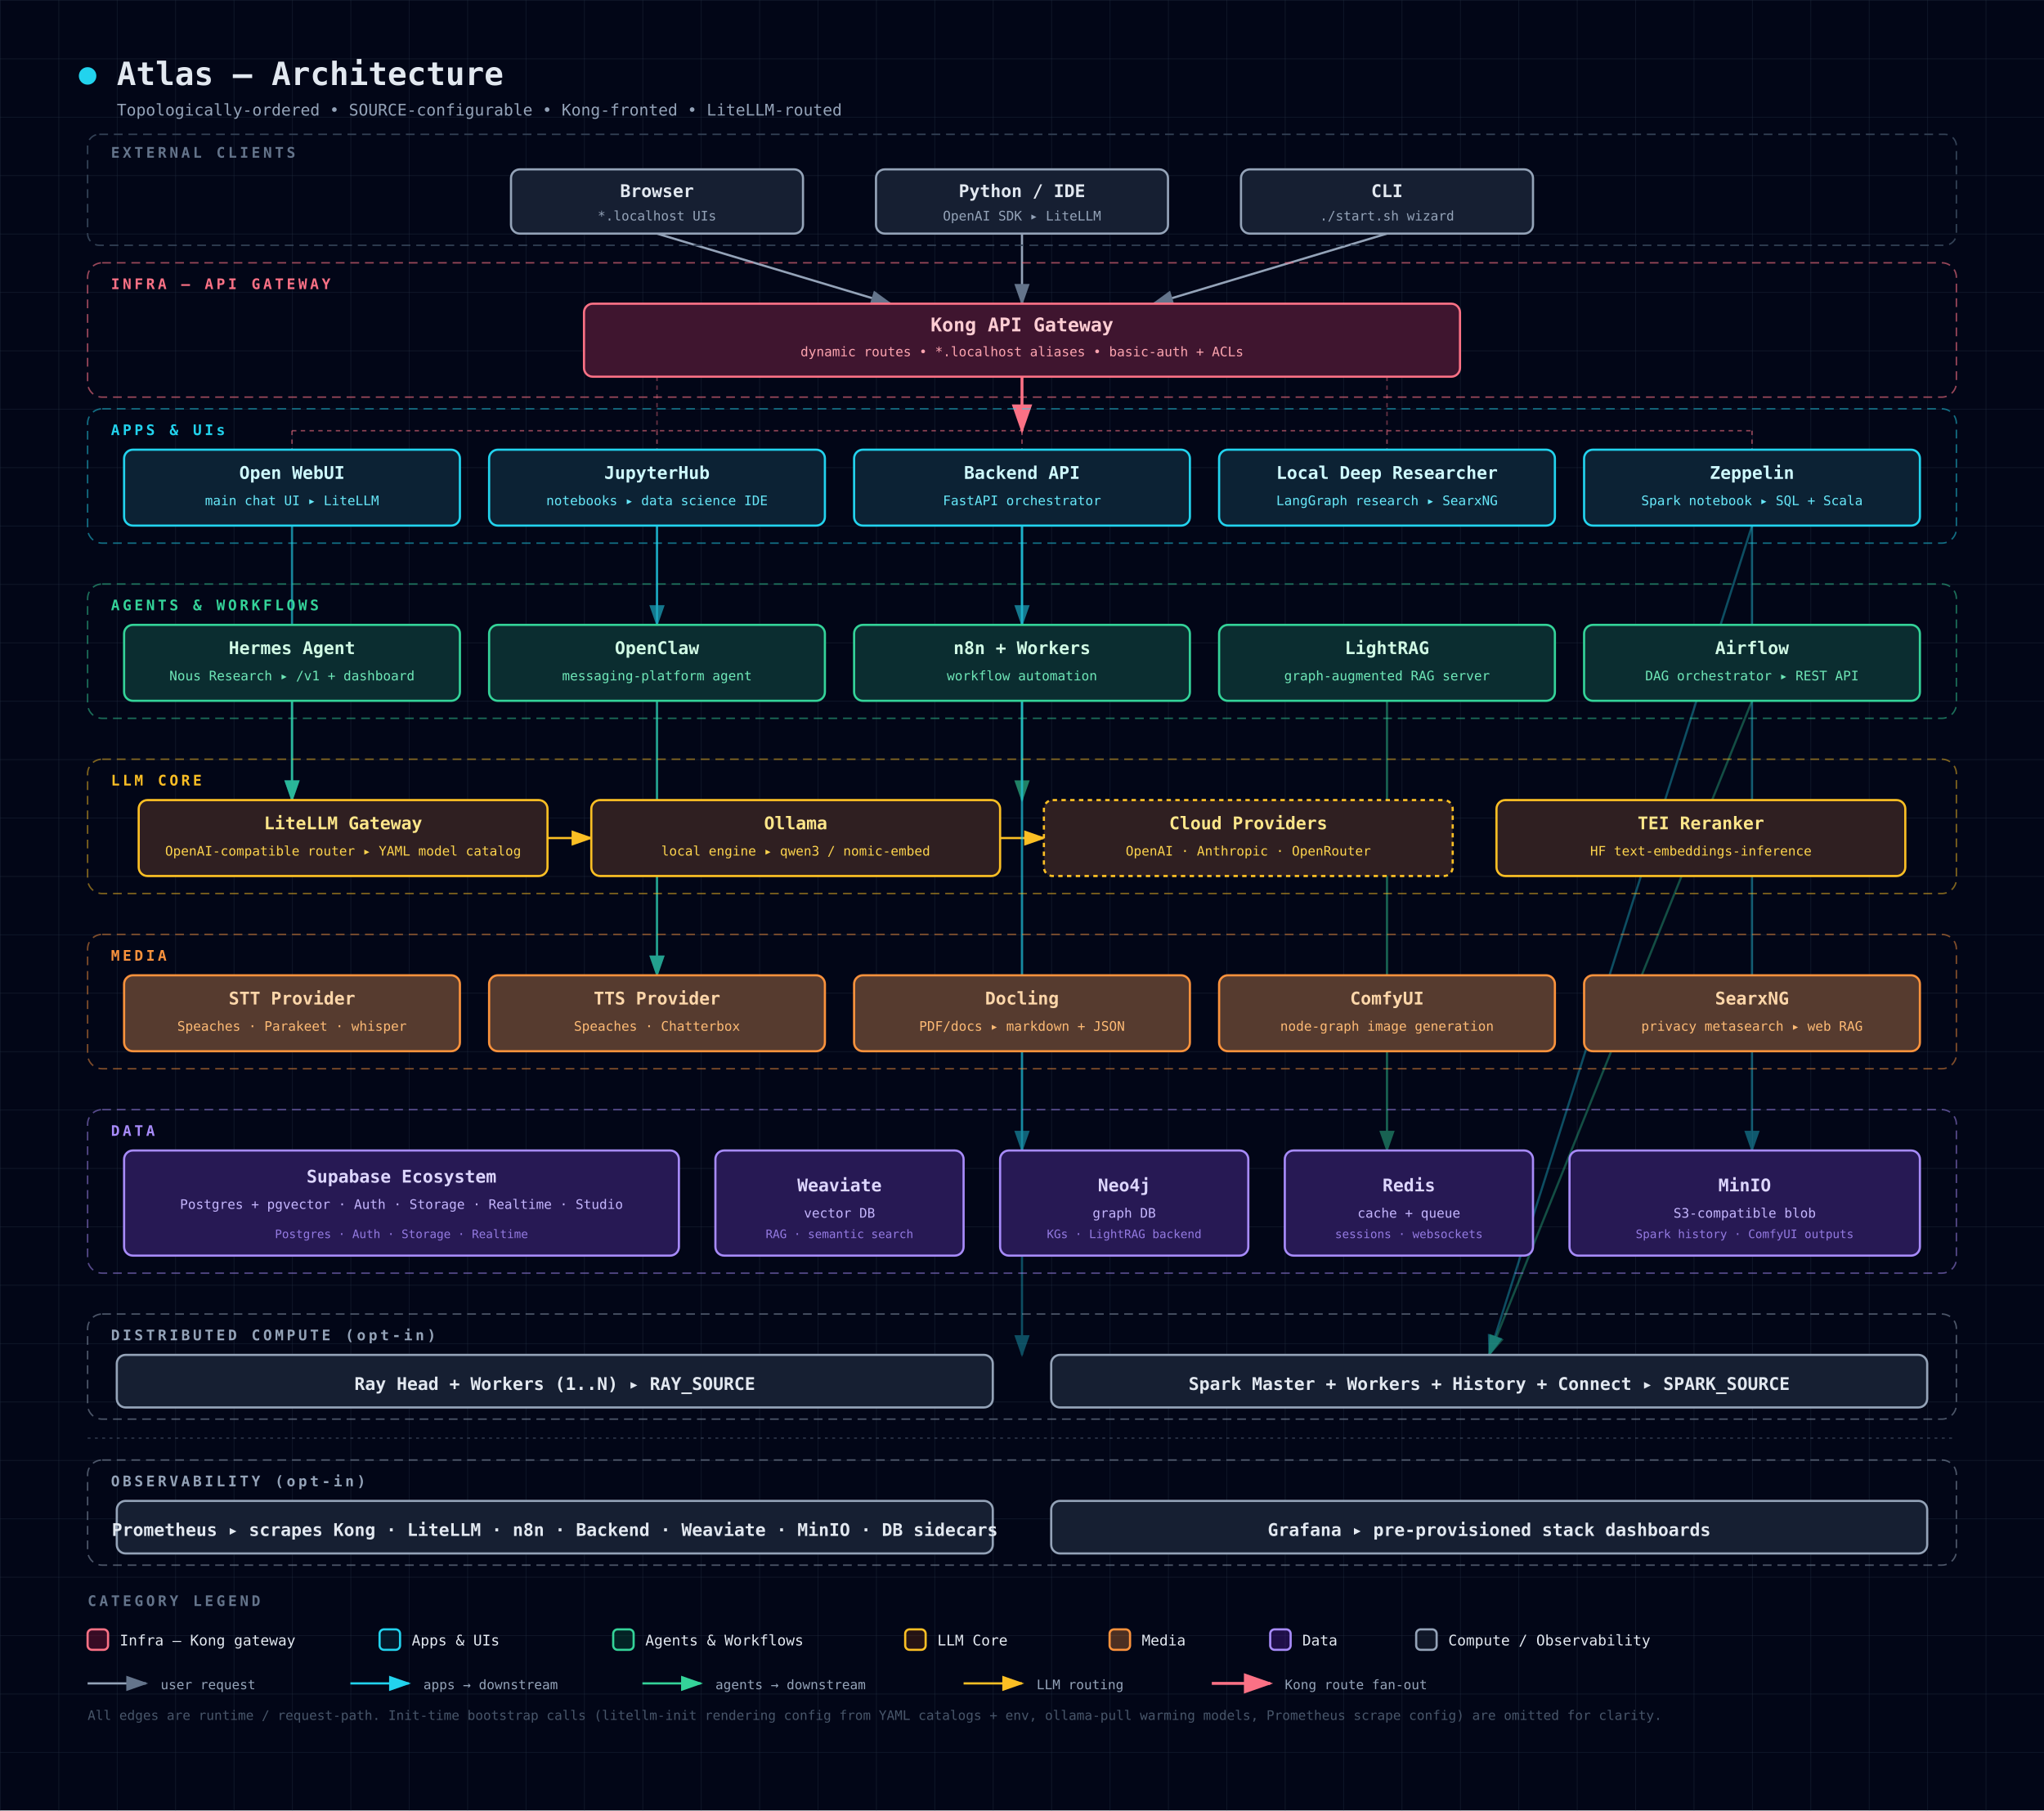
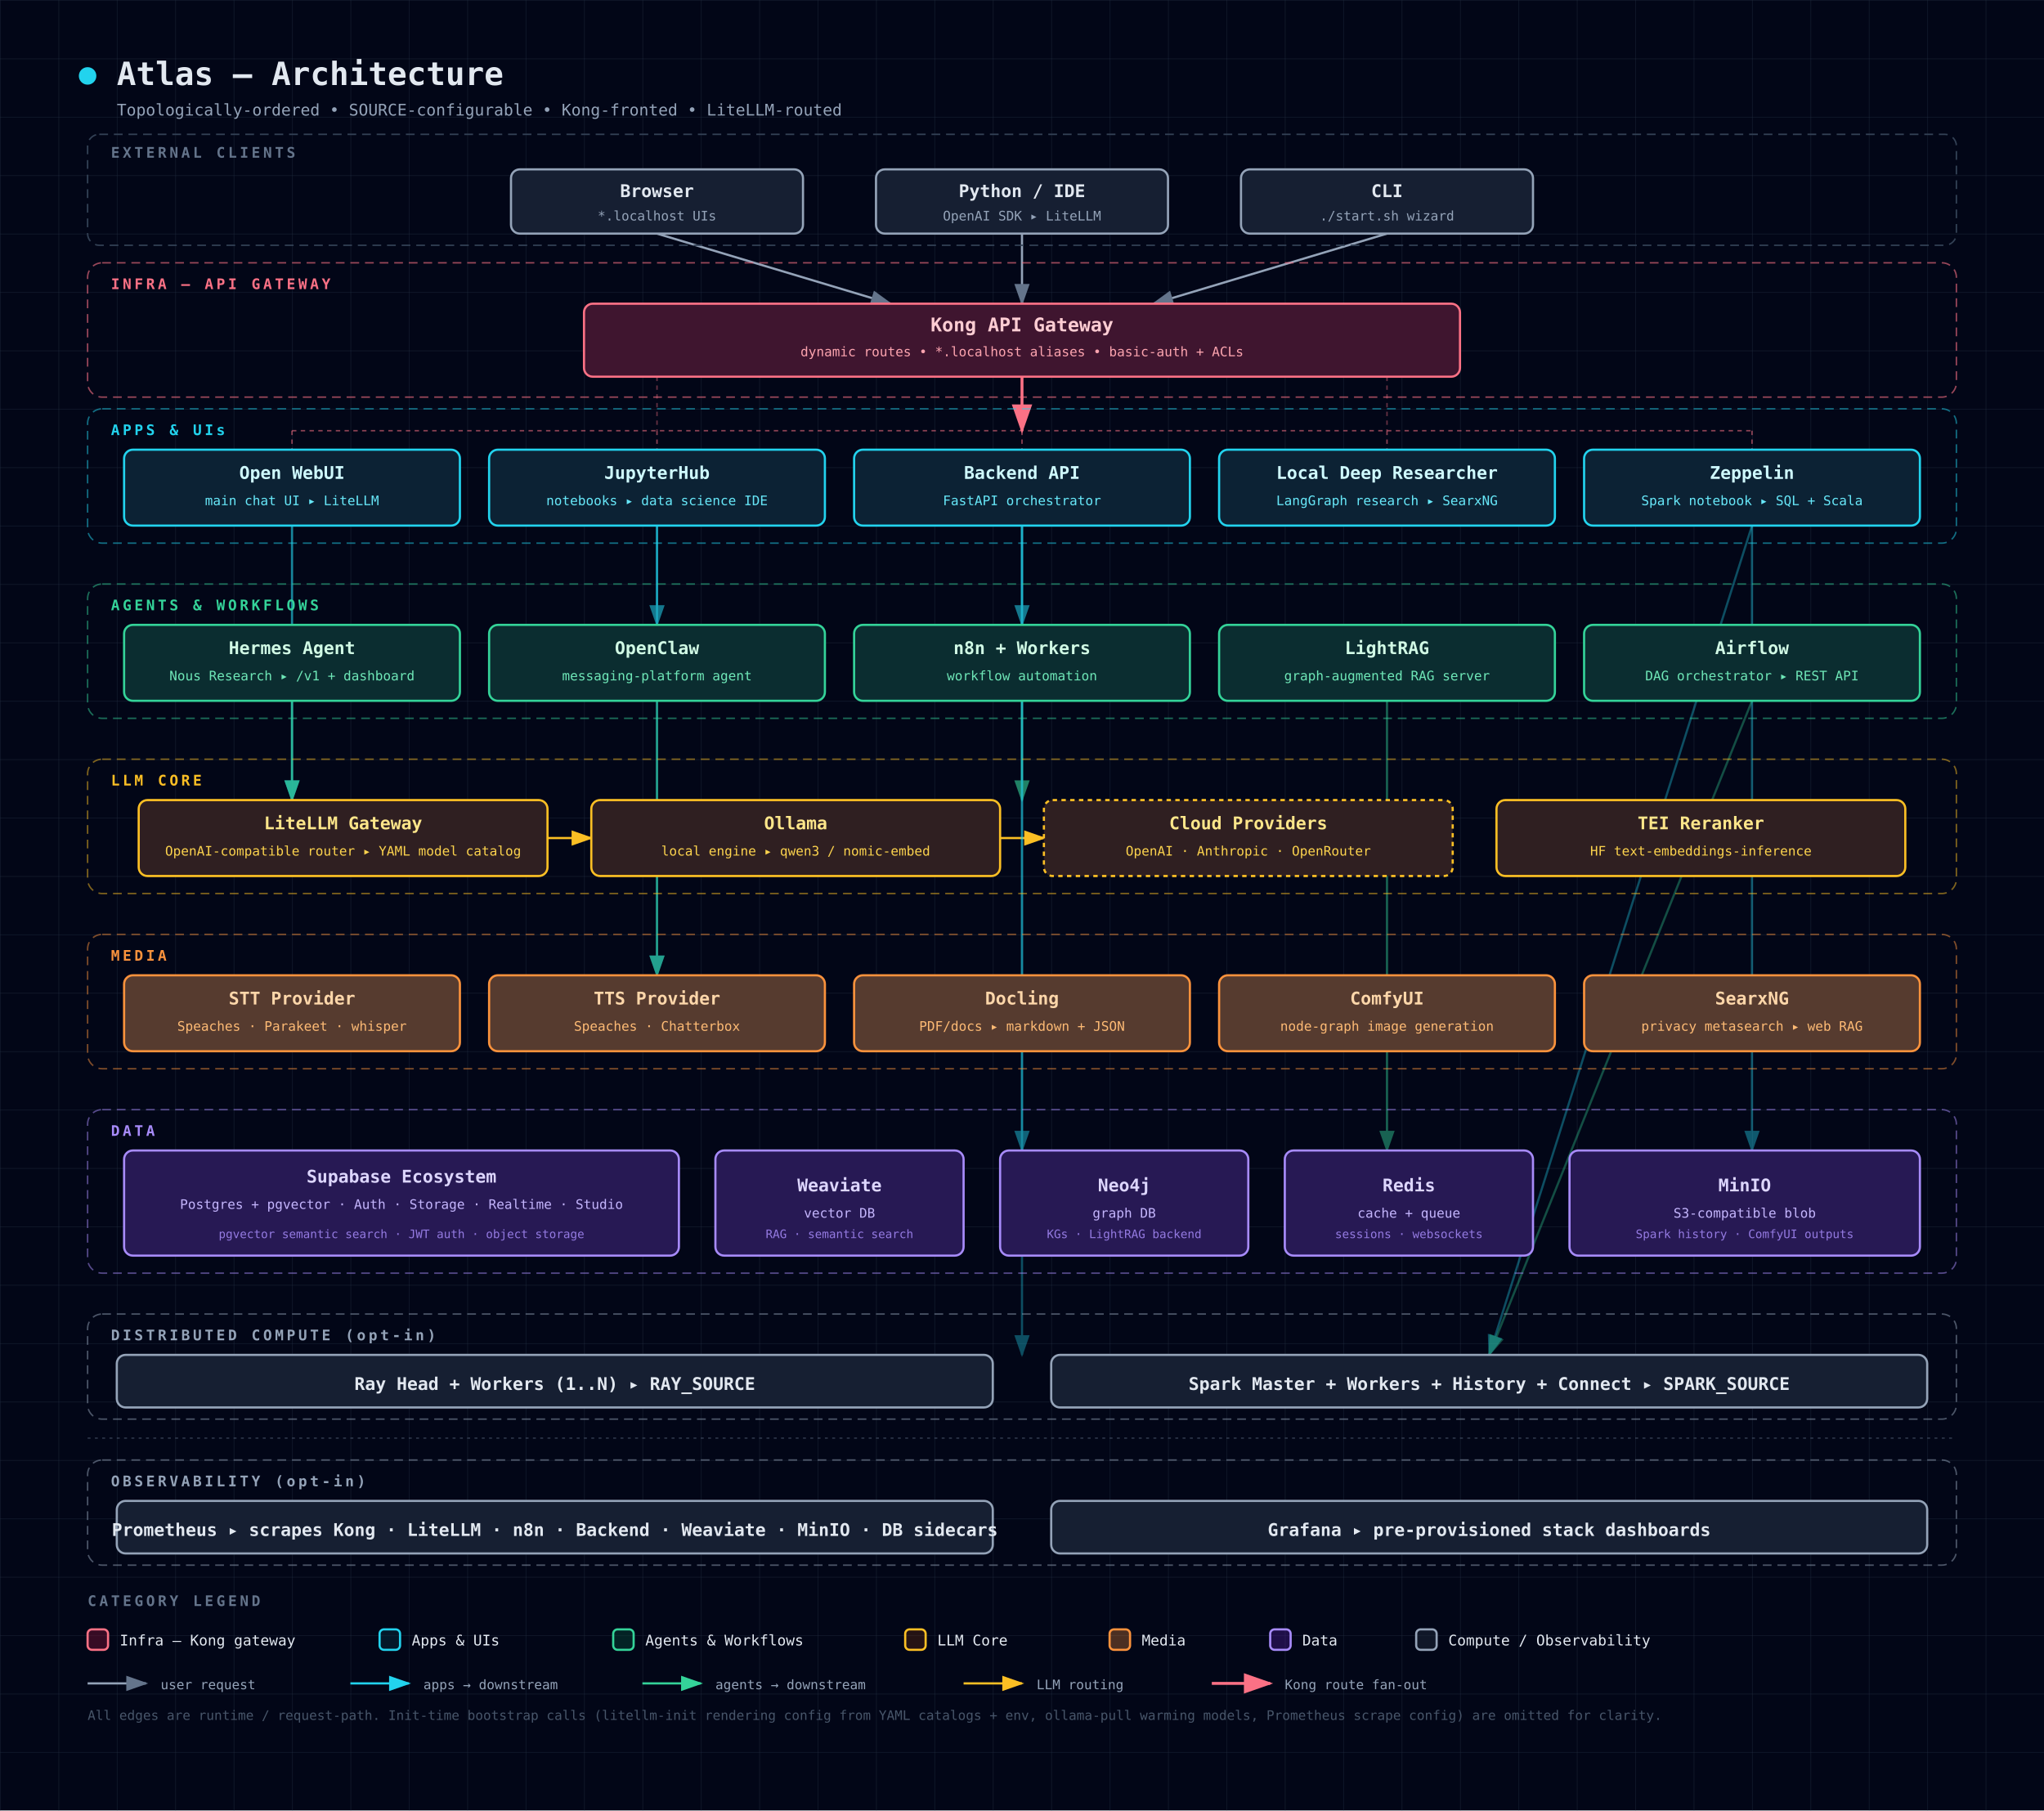
<svg xmlns="http://www.w3.org/2000/svg" viewBox="0 0 1400 1240" preserveAspectRatio="xMidYMid meet" font-family="'JetBrains Mono', 'Fira Code', Menlo, Consolas, monospace">
  <defs>
    <pattern id="grid" width="40" height="40" patternUnits="userSpaceOnUse">
      <path d="M 40 0 L 0 0 0 40" fill="none" stroke="#1e293b" stroke-width="0.5" />
    </pattern>
    <marker id="arrow" markerWidth="10" markerHeight="7" refX="9" refY="3.5" orient="auto">
      <polygon points="0 0, 10 3.5, 0 7" fill="#64748b" />
    </marker>
    <marker id="arrow-cyan" markerWidth="10" markerHeight="7" refX="9" refY="3.5" orient="auto">
      <polygon points="0 0, 10 3.5, 0 7" fill="#22d3ee" />
    </marker>
    <marker id="arrow-emerald" markerWidth="10" markerHeight="7" refX="9" refY="3.5" orient="auto">
      <polygon points="0 0, 10 3.5, 0 7" fill="#34d399" />
    </marker>
    <marker id="arrow-amber" markerWidth="10" markerHeight="7" refX="9" refY="3.5" orient="auto">
      <polygon points="0 0, 10 3.5, 0 7" fill="#fbbf24" />
    </marker>
    <marker id="arrow-rose" markerWidth="10" markerHeight="7" refX="9" refY="3.5" orient="auto">
      <polygon points="0 0, 10 3.5, 0 7" fill="#fb7185" />
    </marker>
    <marker id="arrow-slate" markerWidth="10" markerHeight="7" refX="9" refY="3.5" orient="auto">
      <polygon points="0 0, 10 3.5, 0 7" fill="#94a3b8" />
    </marker>
  </defs>
  <rect width="1400" height="1240" fill="#020617" />
  <rect width="1400" height="1240" fill="url(#grid)" />
  <g transform="translate(60, 30)">
    <circle cx="0" cy="22" r="6" fill="#22d3ee">
      <animate attributeName="opacity" values="0.4;1;0.4" dur="2s" repeatCount="indefinite" />
    </circle>
    <text x="20" y="22" fill="#e2e8f0" font-size="22" font-weight="700" dominant-baseline="middle">Atlas — Architecture</text>
    <text x="20" y="46" fill="#94a3b8" font-size="11" dominant-baseline="middle">Topologically-ordered • SOURCE-configurable • Kong-fronted • LiteLLM-routed</text>
  </g>
  <line x1="450" y1="160" x2="610" y2="208" stroke="#94a3b8" stroke-width="1.5" marker-end="url(#arrow)" />
  <line x1="700" y1="160" x2="700" y2="208" stroke="#94a3b8" stroke-width="1.5" marker-end="url(#arrow)" />
  <line x1="950" y1="160" x2="790" y2="208" stroke="#94a3b8" stroke-width="1.5" marker-end="url(#arrow)" />
  <line x1="700" y1="258" x2="700" y2="295" stroke="#fb7185" stroke-width="2" marker-end="url(#arrow-rose)" />
  <line x1="200" y1="295" x2="1200" y2="295" stroke="#fb7185" stroke-width="1" stroke-dasharray="3,3" opacity="0.55" />
  <line x1="200" y1="295" x2="200" y2="308" stroke="#fb7185" stroke-width="1" stroke-dasharray="3,3" opacity="0.55" />
  <line x1="450" y1="295" x2="450" y2="308" stroke="#fb7185" stroke-width="1" stroke-dasharray="3,3" opacity="0.55" />
  <line x1="700" y1="295" x2="700" y2="308" stroke="#fb7185" stroke-width="1" stroke-dasharray="3,3" opacity="0.55" />
  <line x1="950" y1="295" x2="950" y2="308" stroke="#fb7185" stroke-width="1" stroke-dasharray="3,3" opacity="0.55" />
  <line x1="1200" y1="295" x2="1200" y2="308" stroke="#fb7185" stroke-width="1" stroke-dasharray="3,3" opacity="0.55" />
  <line x1="450" y1="258" x2="450" y2="295" stroke="#fb7185" stroke-width="1" stroke-dasharray="3,3" opacity="0.4" />
  <line x1="950" y1="258" x2="950" y2="295" stroke="#fb7185" stroke-width="1" stroke-dasharray="3,3" opacity="0.4" />
  <line x1="450" y1="360" x2="450" y2="428" stroke="#22d3ee" stroke-width="1.5" marker-end="url(#arrow-cyan)" opacity="0.55" />
  <line x1="700" y1="360" x2="700" y2="428" stroke="#22d3ee" stroke-width="1.5" marker-end="url(#arrow-cyan)" opacity="0.55" />
  <line x1="200" y1="360" x2="200" y2="548" stroke="#22d3ee" stroke-width="1.5" marker-end="url(#arrow-cyan)" opacity="0.6" />
  <line x1="200" y1="480" x2="200" y2="548" stroke="#34d399" stroke-width="1.5" marker-end="url(#arrow-emerald)" opacity="0.65" />
  <line x1="700" y1="480" x2="700" y2="548" stroke="#34d399" stroke-width="1.5" marker-end="url(#arrow-emerald)" opacity="0.6" />
  <line x1="375" y1="574" x2="405" y2="574" stroke="#fbbf24" stroke-width="1.5" marker-end="url(#arrow-amber)" />
  <line x1="685" y1="574" x2="715" y2="574" stroke="#fbbf24" stroke-width="1.5" marker-end="url(#arrow-amber)" />
  <line x1="450" y1="360" x2="450" y2="668" stroke="#22d3ee" stroke-width="1.5" marker-end="url(#arrow-cyan)" opacity="0.5" />
  <line x1="450" y1="480" x2="450" y2="668" stroke="#34d399" stroke-width="1.5" marker-end="url(#arrow-emerald)" opacity="0.5" />
  <line x1="700" y1="360" x2="700" y2="788" stroke="#22d3ee" stroke-width="1.5" marker-end="url(#arrow-cyan)" opacity="0.45" />
  <line x1="1200" y1="360" x2="1200" y2="788" stroke="#22d3ee" stroke-width="1.5" marker-end="url(#arrow-cyan)" opacity="0.4" />
  <line x1="950" y1="480" x2="950" y2="788" stroke="#34d399" stroke-width="1.5" marker-end="url(#arrow-emerald)" opacity="0.45" />
  <line x1="700" y1="360" x2="700" y2="928" stroke="#22d3ee" stroke-width="1.5" marker-end="url(#arrow-cyan)" opacity="0.35" />
  <line x1="1200" y1="360" x2="1020" y2="928" stroke="#22d3ee" stroke-width="1.5" marker-end="url(#arrow-cyan)" opacity="0.35" />
  <line x1="1200" y1="480" x2="1020" y2="928" stroke="#34d399" stroke-width="1.5" marker-end="url(#arrow-emerald)" opacity="0.35" />
  <line x1="60" y1="985" x2="1340" y2="985" stroke="#64748b" stroke-width="1" stroke-dasharray="2,3" opacity="0.4" />
  <g>
    <rect x="60" y="92" width="1280" height="76" rx="8" fill="none" stroke="#334155" stroke-width="1" stroke-dasharray="6,4" />
    <text x="76" y="108" fill="#64748b" font-size="10" font-weight="600" letter-spacing="2">EXTERNAL CLIENTS</text>
    <rect x="350" y="116" width="200" height="44" rx="6" fill="#0f172a" />
    <rect x="350" y="116" width="200" height="44" rx="6" fill="rgba(30, 41, 59, 0.5)" stroke="#94a3b8" stroke-width="1.5" />
    <text x="450" y="135" fill="#e2e8f0" font-size="12" font-weight="600" text-anchor="middle">Browser</text>
    <text x="450" y="151" fill="#94a3b8" font-size="9" text-anchor="middle">*.localhost UIs</text>
    <rect x="600" y="116" width="200" height="44" rx="6" fill="#0f172a" />
    <rect x="600" y="116" width="200" height="44" rx="6" fill="rgba(30, 41, 59, 0.5)" stroke="#94a3b8" stroke-width="1.5" />
    <text x="700" y="135" fill="#e2e8f0" font-size="12" font-weight="600" text-anchor="middle">Python / IDE</text>
    <text x="700" y="151" fill="#94a3b8" font-size="9" text-anchor="middle">OpenAI SDK ▸ LiteLLM</text>
    <rect x="850" y="116" width="200" height="44" rx="6" fill="#0f172a" />
    <rect x="850" y="116" width="200" height="44" rx="6" fill="rgba(30, 41, 59, 0.5)" stroke="#94a3b8" stroke-width="1.5" />
    <text x="950" y="135" fill="#e2e8f0" font-size="12" font-weight="600" text-anchor="middle">CLI</text>
    <text x="950" y="151" fill="#94a3b8" font-size="9" text-anchor="middle">./start.sh wizard</text>
  </g>
  <g>
    <rect x="60" y="180" width="1280" height="92" rx="10" fill="none" stroke="#fb7185" stroke-width="1" stroke-dasharray="6,4" opacity="0.6" />
    <text x="76" y="198" fill="#fb7185" font-size="10" font-weight="600" letter-spacing="2">INFRA — API GATEWAY</text>
    <rect x="400" y="208" width="600" height="50" rx="6" fill="#0f172a" />
    <rect x="400" y="208" width="600" height="50" rx="6" fill="rgba(136, 19, 55, 0.4)" stroke="#fb7185" stroke-width="1.5" />
    <text x="700" y="227" fill="#fecdd3" font-size="13" font-weight="700" text-anchor="middle">Kong API Gateway</text>
    <text x="700" y="244" fill="#fda4af" font-size="9" text-anchor="middle">dynamic routes • *.localhost aliases • basic-auth + ACLs</text>
  </g>
  <g>
    <rect x="60" y="280" width="1280" height="92" rx="10" fill="none" stroke="#22d3ee" stroke-width="1" stroke-dasharray="6,4" opacity="0.5" />
    <text x="76" y="298" fill="#22d3ee" font-size="10" font-weight="600" letter-spacing="2">APPS &amp; UIs</text>
    <rect x="85" y="308" width="230" height="52" rx="6" fill="#0f172a" />
    <rect x="85" y="308" width="230" height="52" rx="6" fill="rgba(8, 51, 68, 0.4)" stroke="#22d3ee" stroke-width="1.5" />
    <text x="200" y="328" fill="#cffafe" font-size="12" font-weight="600" text-anchor="middle">Open WebUI</text>
    <text x="200" y="346" fill="#67e8f9" font-size="9" text-anchor="middle">main chat UI ▸ LiteLLM</text>
    <rect x="335" y="308" width="230" height="52" rx="6" fill="#0f172a" />
    <rect x="335" y="308" width="230" height="52" rx="6" fill="rgba(8, 51, 68, 0.4)" stroke="#22d3ee" stroke-width="1.5" />
    <text x="450" y="328" fill="#cffafe" font-size="12" font-weight="600" text-anchor="middle">JupyterHub</text>
    <text x="450" y="346" fill="#67e8f9" font-size="9" text-anchor="middle">notebooks ▸ data science IDE</text>
    <rect x="585" y="308" width="230" height="52" rx="6" fill="#0f172a" />
    <rect x="585" y="308" width="230" height="52" rx="6" fill="rgba(8, 51, 68, 0.4)" stroke="#22d3ee" stroke-width="1.5" />
    <text x="700" y="328" fill="#cffafe" font-size="12" font-weight="600" text-anchor="middle">Backend API</text>
    <text x="700" y="346" fill="#67e8f9" font-size="9" text-anchor="middle">FastAPI orchestrator</text>
    <rect x="835" y="308" width="230" height="52" rx="6" fill="#0f172a" />
    <rect x="835" y="308" width="230" height="52" rx="6" fill="rgba(8, 51, 68, 0.4)" stroke="#22d3ee" stroke-width="1.5" />
    <text x="950" y="328" fill="#cffafe" font-size="12" font-weight="600" text-anchor="middle">Local Deep Researcher</text>
    <text x="950" y="346" fill="#67e8f9" font-size="9" text-anchor="middle">LangGraph research ▸ SearxNG</text>
    <rect x="1085" y="308" width="230" height="52" rx="6" fill="#0f172a" />
    <rect x="1085" y="308" width="230" height="52" rx="6" fill="rgba(8, 51, 68, 0.4)" stroke="#22d3ee" stroke-width="1.5" />
    <text x="1200" y="328" fill="#cffafe" font-size="12" font-weight="600" text-anchor="middle">Zeppelin</text>
    <text x="1200" y="346" fill="#67e8f9" font-size="9" text-anchor="middle">Spark notebook ▸ SQL + Scala</text>
  </g>
  <g>
    <rect x="60" y="400" width="1280" height="92" rx="10" fill="none" stroke="#34d399" stroke-width="1" stroke-dasharray="6,4" opacity="0.5" />
    <text x="76" y="418" fill="#34d399" font-size="10" font-weight="600" letter-spacing="2">AGENTS &amp; WORKFLOWS</text>
    <rect x="85" y="428" width="230" height="52" rx="6" fill="#0f172a" />
    <rect x="85" y="428" width="230" height="52" rx="6" fill="rgba(6, 78, 59, 0.4)" stroke="#34d399" stroke-width="1.5" />
    <text x="200" y="448" fill="#d1fae5" font-size="12" font-weight="600" text-anchor="middle">Hermes Agent</text>
    <text x="200" y="466" fill="#6ee7b7" font-size="9" text-anchor="middle">Nous Research ▸ /v1 + dashboard</text>
    <rect x="335" y="428" width="230" height="52" rx="6" fill="#0f172a" />
    <rect x="335" y="428" width="230" height="52" rx="6" fill="rgba(6, 78, 59, 0.4)" stroke="#34d399" stroke-width="1.5" />
    <text x="450" y="448" fill="#d1fae5" font-size="12" font-weight="600" text-anchor="middle">OpenClaw</text>
    <text x="450" y="466" fill="#6ee7b7" font-size="9" text-anchor="middle">messaging-platform agent</text>
    <rect x="585" y="428" width="230" height="52" rx="6" fill="#0f172a" />
    <rect x="585" y="428" width="230" height="52" rx="6" fill="rgba(6, 78, 59, 0.4)" stroke="#34d399" stroke-width="1.5" />
    <text x="700" y="448" fill="#d1fae5" font-size="12" font-weight="600" text-anchor="middle">n8n + Workers</text>
    <text x="700" y="466" fill="#6ee7b7" font-size="9" text-anchor="middle">workflow automation</text>
    <rect x="835" y="428" width="230" height="52" rx="6" fill="#0f172a" />
    <rect x="835" y="428" width="230" height="52" rx="6" fill="rgba(6, 78, 59, 0.4)" stroke="#34d399" stroke-width="1.5" />
    <text x="950" y="448" fill="#d1fae5" font-size="12" font-weight="600" text-anchor="middle">LightRAG</text>
    <text x="950" y="466" fill="#6ee7b7" font-size="9" text-anchor="middle">graph-augmented RAG server</text>
    <rect x="1085" y="428" width="230" height="52" rx="6" fill="#0f172a" />
    <rect x="1085" y="428" width="230" height="52" rx="6" fill="rgba(6, 78, 59, 0.4)" stroke="#34d399" stroke-width="1.5" />
    <text x="1200" y="448" fill="#d1fae5" font-size="12" font-weight="600" text-anchor="middle">Airflow</text>
    <text x="1200" y="466" fill="#6ee7b7" font-size="9" text-anchor="middle">DAG orchestrator ▸ REST API</text>
  </g>
  <g>
    <rect x="60" y="520" width="1280" height="92" rx="10" fill="none" stroke="#fbbf24" stroke-width="1" stroke-dasharray="6,4" opacity="0.5" />
    <text x="76" y="538" fill="#fbbf24" font-size="10" font-weight="600" letter-spacing="2">LLM CORE</text>
    <rect x="95" y="548" width="280" height="52" rx="6" fill="#0f172a" />
    <rect x="95" y="548" width="280" height="52" rx="6" fill="rgba(120, 53, 15, 0.3)" stroke="#fbbf24" stroke-width="1.5" />
    <text x="235" y="568" fill="#fde68a" font-size="12" font-weight="600" text-anchor="middle">LiteLLM Gateway</text>
    <text x="235" y="586" fill="#fcd34d" font-size="9" text-anchor="middle">OpenAI-compatible router ▸ YAML model catalog</text>
    <rect x="405" y="548" width="280" height="52" rx="6" fill="#0f172a" />
    <rect x="405" y="548" width="280" height="52" rx="6" fill="rgba(120, 53, 15, 0.3)" stroke="#fbbf24" stroke-width="1.5" />
    <text x="545" y="568" fill="#fde68a" font-size="12" font-weight="600" text-anchor="middle">Ollama</text>
    <text x="545" y="586" fill="#fcd34d" font-size="9" text-anchor="middle">local engine ▸ qwen3 / nomic-embed</text>
    <rect x="715" y="548" width="280" height="52" rx="6" fill="#0f172a" />
    <rect x="715" y="548" width="280" height="52" rx="6" fill="rgba(120, 53, 15, 0.3)" stroke="#fbbf24" stroke-width="1.5" stroke-dasharray="3,3" />
    <text x="855" y="568" fill="#fde68a" font-size="12" font-weight="600" text-anchor="middle">Cloud Providers</text>
    <text x="855" y="586" fill="#fcd34d" font-size="9" text-anchor="middle">OpenAI · Anthropic · OpenRouter</text>
    <rect x="1025" y="548" width="280" height="52" rx="6" fill="#0f172a" />
    <rect x="1025" y="548" width="280" height="52" rx="6" fill="rgba(120, 53, 15, 0.3)" stroke="#fbbf24" stroke-width="1.5" />
    <text x="1165" y="568" fill="#fde68a" font-size="12" font-weight="600" text-anchor="middle">TEI Reranker</text>
    <text x="1165" y="586" fill="#fcd34d" font-size="9" text-anchor="middle">HF text-embeddings-inference</text>
  </g>
  <g>
    <rect x="60" y="640" width="1280" height="92" rx="10" fill="none" stroke="#fb923c" stroke-width="1" stroke-dasharray="6,4" opacity="0.5" />
    <text x="76" y="658" fill="#fb923c" font-size="10" font-weight="600" letter-spacing="2">MEDIA</text>
    <rect x="85" y="668" width="230" height="52" rx="6" fill="#0f172a" />
    <rect x="85" y="668" width="230" height="52" rx="6" fill="rgba(251, 146, 60, 0.3)" stroke="#fb923c" stroke-width="1.5" />
    <text x="200" y="688" fill="#fed7aa" font-size="12" font-weight="600" text-anchor="middle">STT Provider</text>
    <text x="200" y="706" fill="#fdba74" font-size="9" text-anchor="middle">Speaches · Parakeet · whisper</text>
    <rect x="335" y="668" width="230" height="52" rx="6" fill="#0f172a" />
    <rect x="335" y="668" width="230" height="52" rx="6" fill="rgba(251, 146, 60, 0.3)" stroke="#fb923c" stroke-width="1.5" />
    <text x="450" y="688" fill="#fed7aa" font-size="12" font-weight="600" text-anchor="middle">TTS Provider</text>
    <text x="450" y="706" fill="#fdba74" font-size="9" text-anchor="middle">Speaches · Chatterbox</text>
    <rect x="585" y="668" width="230" height="52" rx="6" fill="#0f172a" />
    <rect x="585" y="668" width="230" height="52" rx="6" fill="rgba(251, 146, 60, 0.3)" stroke="#fb923c" stroke-width="1.5" />
    <text x="700" y="688" fill="#fed7aa" font-size="12" font-weight="600" text-anchor="middle">Docling</text>
    <text x="700" y="706" fill="#fdba74" font-size="9" text-anchor="middle">PDF/docs ▸ markdown + JSON</text>
    <rect x="835" y="668" width="230" height="52" rx="6" fill="#0f172a" />
    <rect x="835" y="668" width="230" height="52" rx="6" fill="rgba(251, 146, 60, 0.3)" stroke="#fb923c" stroke-width="1.5" />
    <text x="950" y="688" fill="#fed7aa" font-size="12" font-weight="600" text-anchor="middle">ComfyUI</text>
    <text x="950" y="706" fill="#fdba74" font-size="9" text-anchor="middle">node-graph image generation</text>
    <rect x="1085" y="668" width="230" height="52" rx="6" fill="#0f172a" />
    <rect x="1085" y="668" width="230" height="52" rx="6" fill="rgba(251, 146, 60, 0.3)" stroke="#fb923c" stroke-width="1.5" />
    <text x="1200" y="688" fill="#fed7aa" font-size="12" font-weight="600" text-anchor="middle">SearxNG</text>
    <text x="1200" y="706" fill="#fdba74" font-size="9" text-anchor="middle">privacy metasearch ▸ web RAG</text>
  </g>
  <g>
    <rect x="60" y="760" width="1280" height="112" rx="10" fill="none" stroke="#a78bfa" stroke-width="1" stroke-dasharray="6,4" opacity="0.5" />
    <text x="76" y="778" fill="#a78bfa" font-size="10" font-weight="600" letter-spacing="2">DATA</text>
    <rect x="85" y="788" width="380" height="72" rx="6" fill="#0f172a" />
    <rect x="85" y="788" width="380" height="72" rx="6" fill="rgba(76, 29, 149, 0.4)" stroke="#a78bfa" stroke-width="1.5" />
    <text x="275" y="810" fill="#ddd6fe" font-size="12" font-weight="600" text-anchor="middle">Supabase Ecosystem</text>
    <text x="275" y="828" fill="#c4b5fd" font-size="9" text-anchor="middle">Postgres + pgvector · Auth · Storage · Realtime · Studio</text>
-     <text x="275" y="848" fill="#a78bfa" font-size="8" text-anchor="middle" opacity="0.85">Postgres · Auth · Storage · Realtime</text>
+     <text x="275" y="848" fill="#a78bfa" font-size="8" text-anchor="middle" opacity="0.85">pgvector semantic search · JWT auth · object storage</text>
    <rect x="490" y="788" width="170" height="72" rx="6" fill="#0f172a" />
    <rect x="490" y="788" width="170" height="72" rx="6" fill="rgba(76, 29, 149, 0.4)" stroke="#a78bfa" stroke-width="1.5" />
    <text x="575" y="816" fill="#ddd6fe" font-size="12" font-weight="600" text-anchor="middle">Weaviate</text>
    <text x="575" y="834" fill="#c4b5fd" font-size="9" text-anchor="middle">vector DB</text>
    <text x="575" y="848" fill="#a78bfa" font-size="8" text-anchor="middle" opacity="0.85">RAG · semantic search</text>
    <rect x="685" y="788" width="170" height="72" rx="6" fill="#0f172a" />
    <rect x="685" y="788" width="170" height="72" rx="6" fill="rgba(76, 29, 149, 0.4)" stroke="#a78bfa" stroke-width="1.5" />
    <text x="770" y="816" fill="#ddd6fe" font-size="12" font-weight="600" text-anchor="middle">Neo4j</text>
    <text x="770" y="834" fill="#c4b5fd" font-size="9" text-anchor="middle">graph DB</text>
    <text x="770" y="848" fill="#a78bfa" font-size="8" text-anchor="middle" opacity="0.85">KGs · LightRAG backend</text>
    <rect x="880" y="788" width="170" height="72" rx="6" fill="#0f172a" />
    <rect x="880" y="788" width="170" height="72" rx="6" fill="rgba(76, 29, 149, 0.4)" stroke="#a78bfa" stroke-width="1.5" />
    <text x="965" y="816" fill="#ddd6fe" font-size="12" font-weight="600" text-anchor="middle">Redis</text>
    <text x="965" y="834" fill="#c4b5fd" font-size="9" text-anchor="middle">cache + queue</text>
    <text x="965" y="848" fill="#a78bfa" font-size="8" text-anchor="middle" opacity="0.85">sessions · websockets</text>
    <rect x="1075" y="788" width="240" height="72" rx="6" fill="#0f172a" />
    <rect x="1075" y="788" width="240" height="72" rx="6" fill="rgba(76, 29, 149, 0.4)" stroke="#a78bfa" stroke-width="1.5" />
    <text x="1195" y="816" fill="#ddd6fe" font-size="12" font-weight="600" text-anchor="middle">MinIO</text>
    <text x="1195" y="834" fill="#c4b5fd" font-size="9" text-anchor="middle">S3-compatible blob</text>
    <text x="1195" y="848" fill="#a78bfa" font-size="8" text-anchor="middle" opacity="0.85">Spark history · ComfyUI outputs</text>
  </g>
  <g>
    <rect x="60" y="900" width="1280" height="72" rx="10" fill="none" stroke="#94a3b8" stroke-width="1" stroke-dasharray="6,4" opacity="0.5" />
    <text x="76" y="918" fill="#94a3b8" font-size="10" font-weight="600" letter-spacing="2">DISTRIBUTED COMPUTE  (opt-in)</text>
    <rect x="80" y="928" width="600" height="36" rx="6" fill="#0f172a" />
    <rect x="80" y="928" width="600" height="36" rx="6" fill="rgba(30, 41, 59, 0.5)" stroke="#94a3b8" stroke-width="1.5" />
    <text x="380" y="952" fill="#e2e8f0" font-size="12" font-weight="600" text-anchor="middle">Ray Head + Workers (1..N)  ▸  RAY_SOURCE</text>
    <rect x="720" y="928" width="600" height="36" rx="6" fill="#0f172a" />
    <rect x="720" y="928" width="600" height="36" rx="6" fill="rgba(30, 41, 59, 0.5)" stroke="#94a3b8" stroke-width="1.5" />
    <text x="1020" y="952" fill="#e2e8f0" font-size="12" font-weight="600" text-anchor="middle">Spark Master + Workers + History + Connect  ▸  SPARK_SOURCE</text>
  </g>
  <g>
    <rect x="60" y="1000" width="1280" height="72" rx="10" fill="none" stroke="#94a3b8" stroke-width="1" stroke-dasharray="6,4" opacity="0.5" />
    <text x="76" y="1018" fill="#94a3b8" font-size="10" font-weight="600" letter-spacing="2">OBSERVABILITY  (opt-in)</text>
    <rect x="80" y="1028" width="600" height="36" rx="6" fill="#0f172a" />
    <rect x="80" y="1028" width="600" height="36" rx="6" fill="rgba(30, 41, 59, 0.5)" stroke="#94a3b8" stroke-width="1.5" />
    <text x="380" y="1052" fill="#e2e8f0" font-size="12" font-weight="600" text-anchor="middle">Prometheus  ▸  scrapes Kong · LiteLLM · n8n · Backend · Weaviate · MinIO · DB sidecars</text>
    <rect x="720" y="1028" width="600" height="36" rx="6" fill="#0f172a" />
    <rect x="720" y="1028" width="600" height="36" rx="6" fill="rgba(30, 41, 59, 0.5)" stroke="#94a3b8" stroke-width="1.5" />
    <text x="1020" y="1052" fill="#e2e8f0" font-size="12" font-weight="600" text-anchor="middle">Grafana  ▸  pre-provisioned stack dashboards</text>
  </g>
  <g transform="translate(60, 1100)">
    <text x="0" y="0" fill="#64748b" font-size="10" font-weight="600" letter-spacing="2">CATEGORY LEGEND</text>
    <g transform="translate(0, 16)">
      <rect x="0" y="0" width="14" height="14" rx="3" fill="rgba(136, 19, 55, 0.4)" stroke="#fb7185" stroke-width="1.5" />
      <text x="22" y="11" fill="#e2e8f0" font-size="10">Infra — Kong gateway</text>
      <rect x="200" y="0" width="14" height="14" rx="3" fill="rgba(8, 51, 68, 0.4)" stroke="#22d3ee" stroke-width="1.5" />
      <text x="222" y="11" fill="#e2e8f0" font-size="10">Apps &amp; UIs</text>
      <rect x="360" y="0" width="14" height="14" rx="3" fill="rgba(6, 78, 59, 0.4)" stroke="#34d399" stroke-width="1.5" />
      <text x="382" y="11" fill="#e2e8f0" font-size="10">Agents &amp; Workflows</text>
      <rect x="560" y="0" width="14" height="14" rx="3" fill="rgba(120, 53, 15, 0.3)" stroke="#fbbf24" stroke-width="1.5" />
      <text x="582" y="11" fill="#e2e8f0" font-size="10">LLM Core</text>
      <rect x="700" y="0" width="14" height="14" rx="3" fill="rgba(251, 146, 60, 0.3)" stroke="#fb923c" stroke-width="1.5" />
      <text x="722" y="11" fill="#e2e8f0" font-size="10">Media</text>
      <rect x="810" y="0" width="14" height="14" rx="3" fill="rgba(76, 29, 149, 0.4)" stroke="#a78bfa" stroke-width="1.5" />
      <text x="832" y="11" fill="#e2e8f0" font-size="10">Data</text>
      <rect x="910" y="0" width="14" height="14" rx="3" fill="rgba(30, 41, 59, 0.5)" stroke="#94a3b8" stroke-width="1.5" />
      <text x="932" y="11" fill="#e2e8f0" font-size="10">Compute / Observability</text>
    </g>
    <g transform="translate(0, 46)">
      <line x1="0" y1="7" x2="40" y2="7" stroke="#94a3b8" stroke-width="1.5" marker-end="url(#arrow)" />
      <text x="50" y="11" fill="#94a3b8" font-size="9">user request</text>
      <line x1="180" y1="7" x2="220" y2="7" stroke="#22d3ee" stroke-width="1.5" marker-end="url(#arrow-cyan)" />
      <text x="230" y="11" fill="#94a3b8" font-size="9">apps → downstream</text>
      <line x1="380" y1="7" x2="420" y2="7" stroke="#34d399" stroke-width="1.5" marker-end="url(#arrow-emerald)" />
      <text x="430" y="11" fill="#94a3b8" font-size="9">agents → downstream</text>
      <line x1="600" y1="7" x2="640" y2="7" stroke="#fbbf24" stroke-width="1.5" marker-end="url(#arrow-amber)" />
      <text x="650" y="11" fill="#94a3b8" font-size="9">LLM routing</text>
      <line x1="770" y1="7" x2="810" y2="7" stroke="#fb7185" stroke-width="2" marker-end="url(#arrow-rose)" />
      <text x="820" y="11" fill="#94a3b8" font-size="9">Kong route fan-out</text>
    </g>
    <text x="0" y="78" fill="#475569" font-size="9">All edges are runtime / request-path. Init-time bootstrap calls (litellm-init rendering config from YAML catalogs + env, ollama-pull warming models, Prometheus scrape config) are omitted for clarity.</text>
  </g>
</svg>
